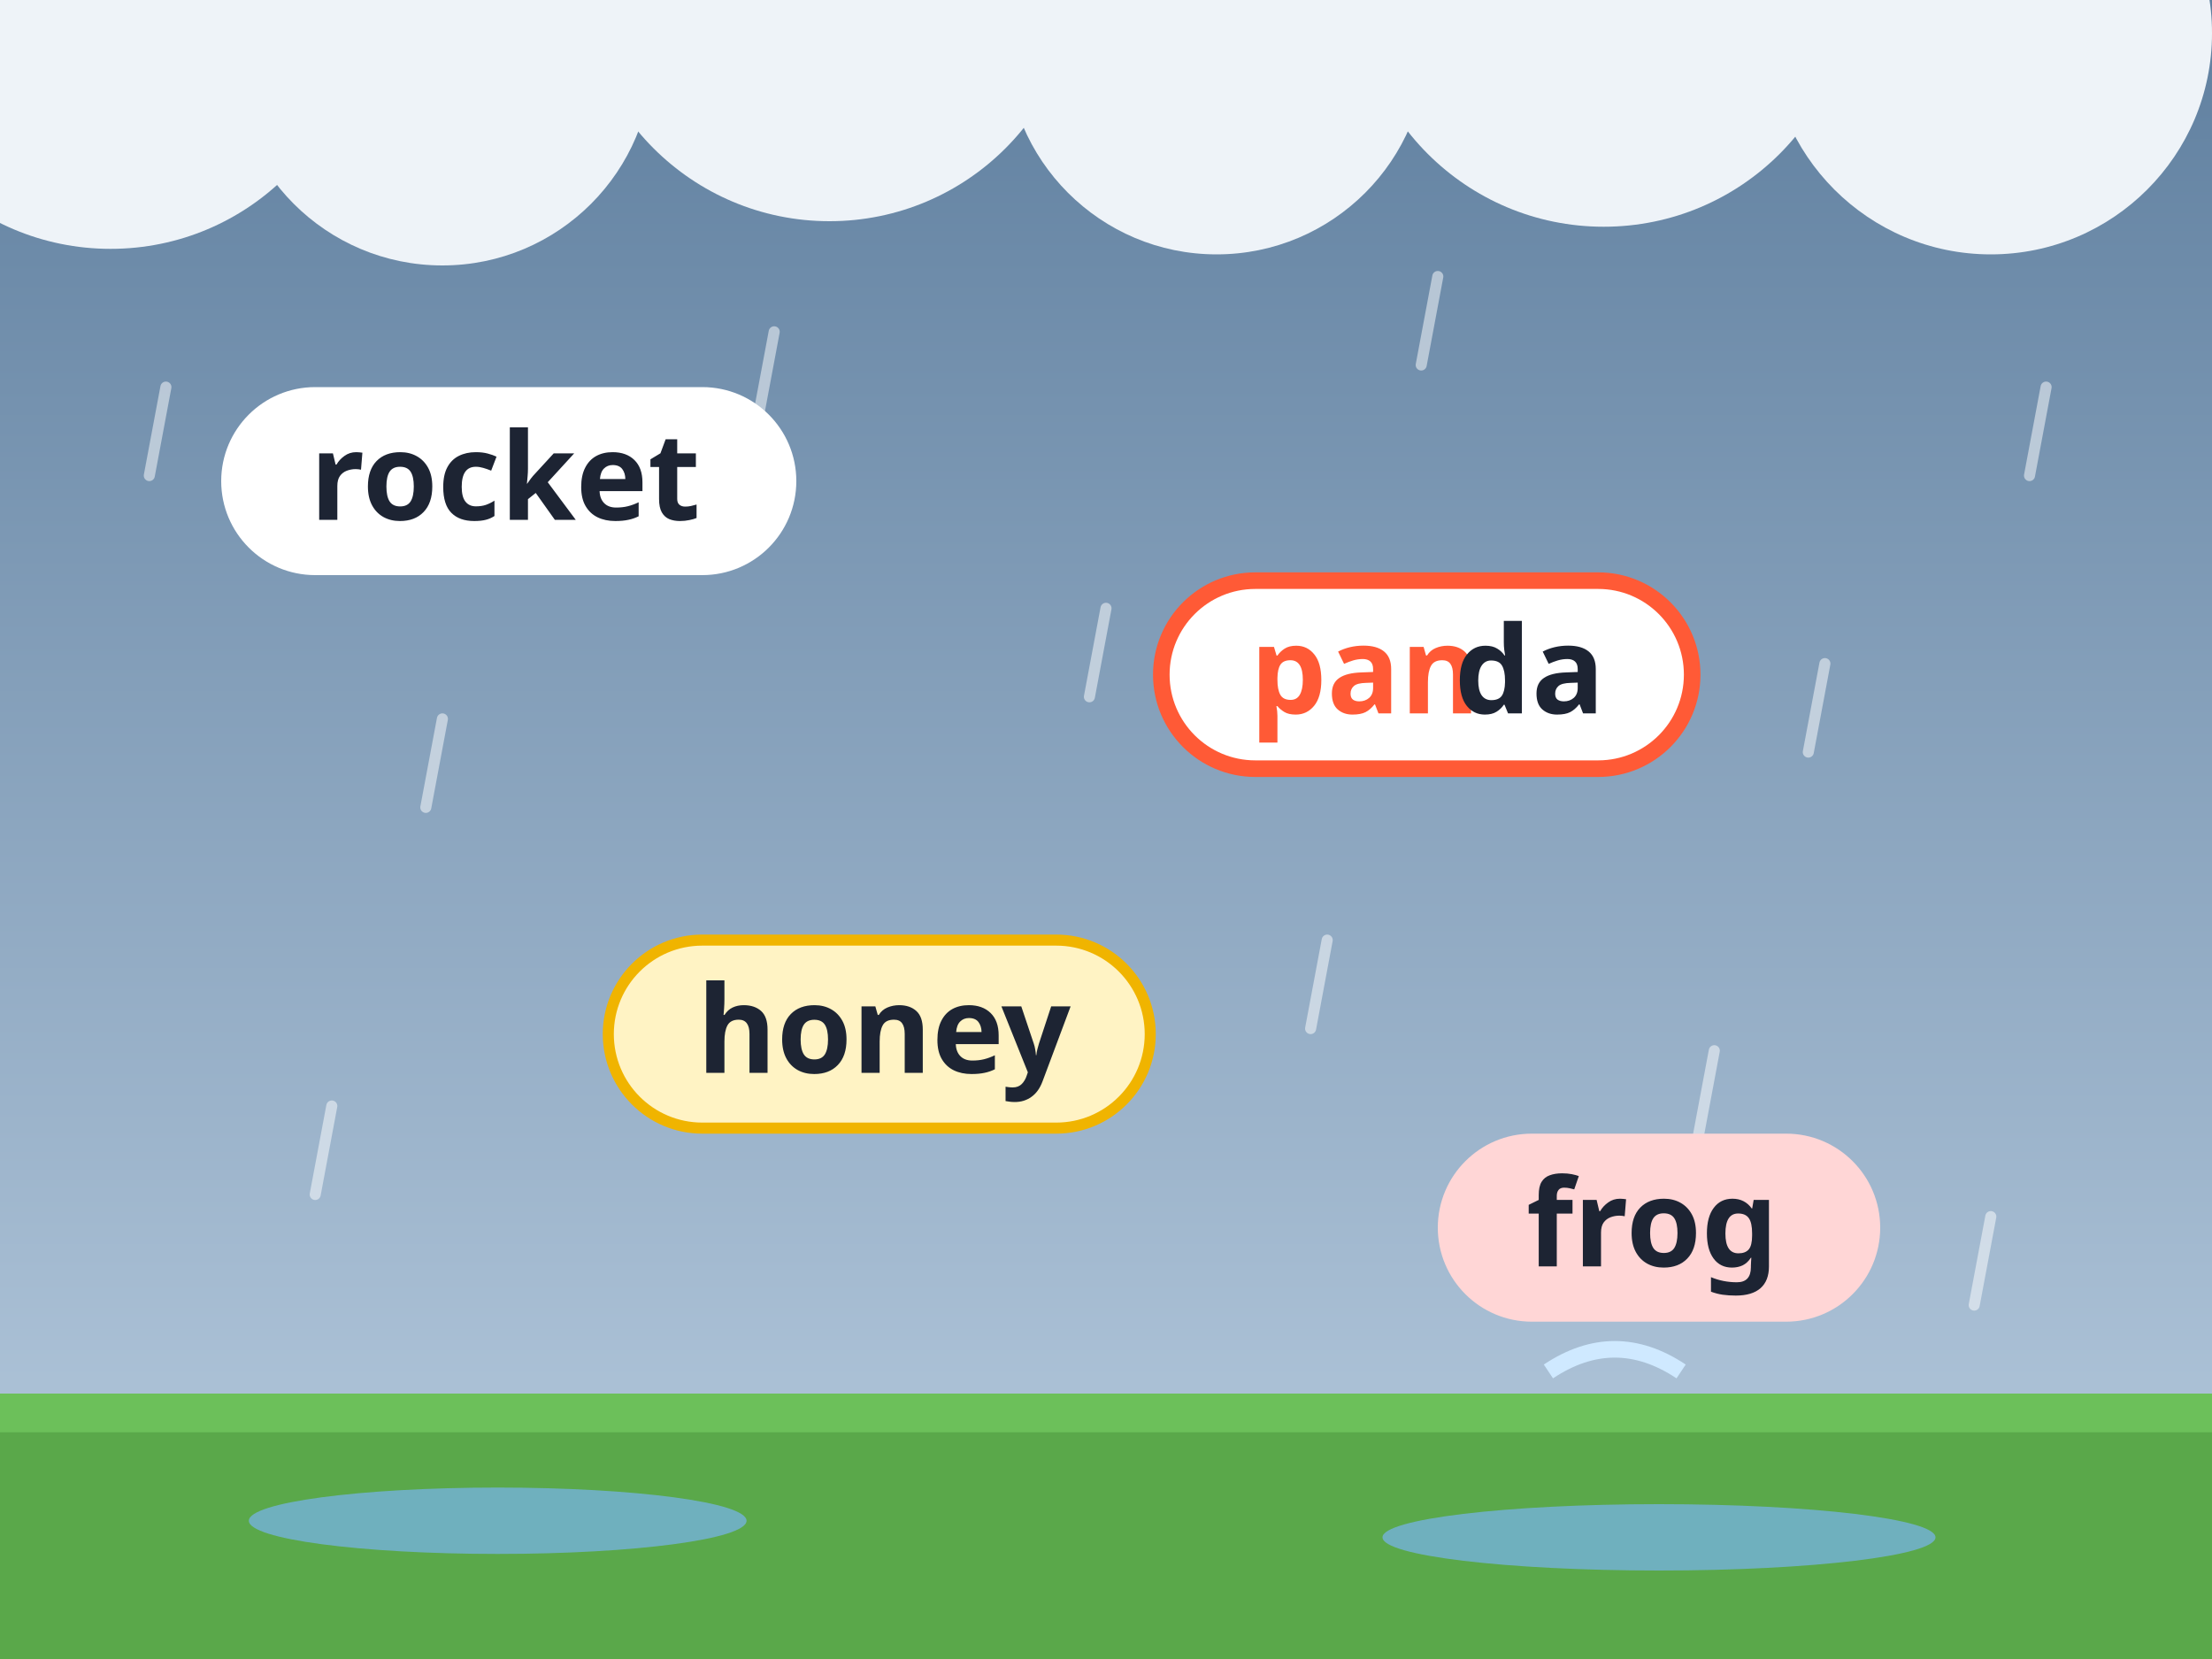
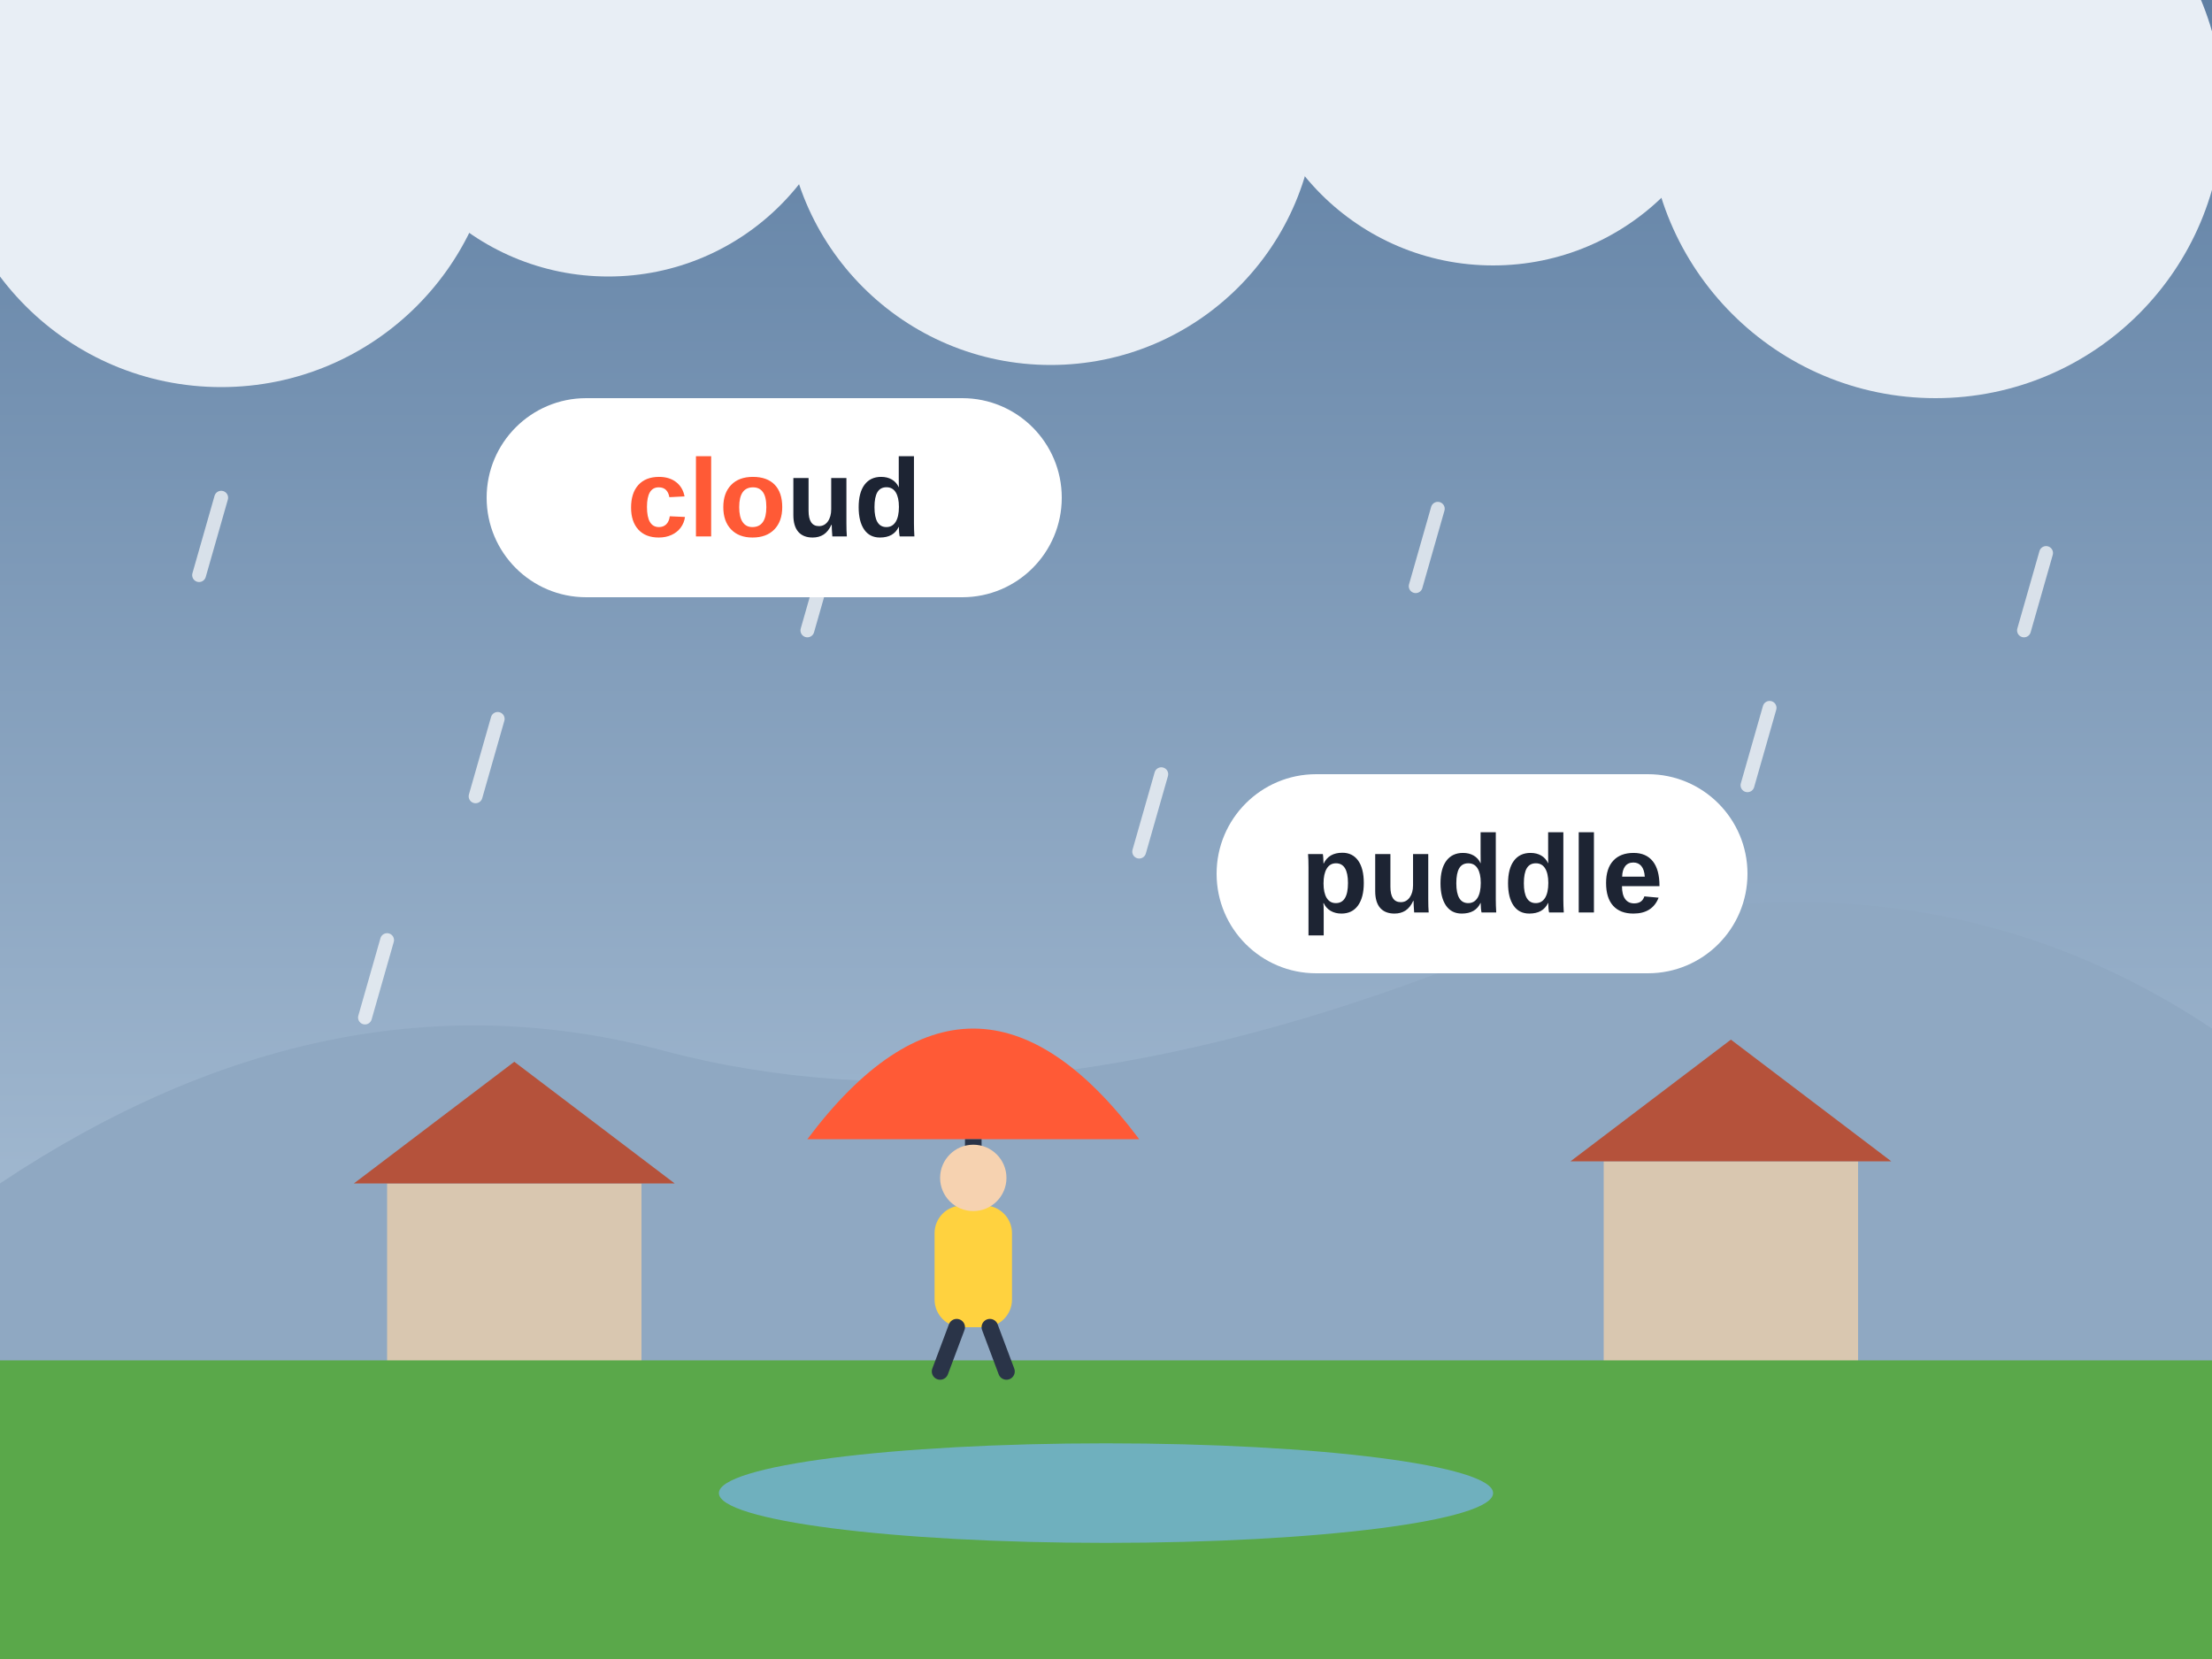
<svg xmlns="http://www.w3.org/2000/svg" viewBox="0 0 400 300">
  <defs>
-     <linearGradient id="s" x1="0" y1="0" x2="0" y2="1">
-       <stop offset="0" stop-color="#5f7f9f" />
+     <linearGradient id="k" x1="0" y1="0" x2="0" y2="1">
+       <stop offset="0" stop-color="#5f7fa3" />
      <stop offset="1" stop-color="#b9cde0" />
    </linearGradient>
  </defs>
-   <rect width="400" height="300" fill="url(#s)" />
-   <g stroke="#fff" stroke-opacity=".5" stroke-width="2" stroke-linecap="round">
-     <path d="M30 70l-3 16M80 130l-3 16M140 60l-3 16M200 110l-3 16M260 50l-3 16M330 120l-3 16M370 70l-3 16M60 200l-3 16M120 180l-3 16M310 190l-3 16M360 220l-3 16M240 170l-3 16" />
+   <rect width="400" height="300" fill="url(#k)" />
+   <g fill="#e8eef5">
+     <circle cx="40" cy="20" r="50" />
+     <circle cx="110" cy="6" r="44" />
+     <circle cx="190" cy="18" r="48" />
+     <circle cx="270" cy="4" r="44" />
+     <circle cx="350" cy="20" r="52" />
  </g>
-   <g fill="#eef3f8">
-     <circle cx="20" cy="0" r="45" />
-     <circle cx="80" cy="10" r="38" />
-     <circle cx="150" cy="-5" r="45" />
-     <circle cx="220" cy="8" r="38" />
-     <circle cx="290" cy="-4" r="45" />
-     <circle cx="360" cy="6" r="40" />
+   <g stroke="#fff" stroke-opacity=".7" stroke-width="2.5" stroke-linecap="round">
+     <path d="M40 90l-4 14" />
+     <path d="M90 130l-4 14" />
+     <path d="M150 100l-4 14" />
+     <path d="M210 140l-4 14" />
+     <path d="M260 92l-4 14" />
+     <path d="M320 128l-4 14" />
+     <path d="M370 100l-4 14" />
+     <path d="M70 170l-4 14" />
+     <path d="M300 180l-4 14" />
+     <path d="M120 200l-4 14" />
  </g>
-   <rect y="252" width="400" height="48" fill="#5aa84a" />
-   <rect y="252" width="400" height="7" fill="#6cc05a" />
-   <ellipse cx="90" cy="275" rx="45" ry="6" fill="#78b4f0" opacity=".7" />
-   <ellipse cx="300" cy="278" rx="50" ry="6" fill="#78b4f0" opacity=".7" />
-   <g font-family="sans-serif" font-weight="800" font-size="22">
-     <rect x="40" y="70" width="104" height="34" rx="17" fill="#fff" />
-     <text x="56" y="94" fill="#1d2433">rocket</text>
-     <rect x="210" y="105" width="96" height="34" rx="17" fill="#fff" stroke="#ff5a36" stroke-width="3" />
-     <text x="226" y="129" fill="#ff5a36">pan</text>
-     <text x="263" y="129" fill="#1d2433">da</text>
-     <rect x="110" y="170" width="98" height="34" rx="17" fill="#fff3c4" stroke="#f0b400" stroke-width="2" />
-     <text x="126" y="194" fill="#1d2433">honey</text>
-     <rect x="260" y="205" width="80" height="34" rx="17" fill="#ffd6d6" />
-     <text x="276" y="229" fill="#1d2433">frog</text>
+   <path d="M0 214q60-40 120-24t140-14 140 10v114H0z" fill="#8fa8c2" />
+   <g>
+     <rect x="70" y="214" width="46" height="34" fill="#d9c7b0" />
+     <path d="M64 214l29-22 29 22z" fill="#b5523b" />
+     <rect x="290" y="210" width="46" height="38" fill="#d9c7b0" />
+     <path d="M284 210l29-22 29 22z" fill="#b5523b" />
  </g>
-   <path d="M280 248q12-8 24 0" stroke="#cfe9ff" stroke-width="3" fill="none" />
+   <rect y="246" width="400" height="54" fill="#5aa84a" />
+   <ellipse cx="200" cy="270" rx="70" ry="9" fill="#78b4f0" opacity=".7" />
+   <g>
+     <rect x="88" y="72" width="104" height="36" rx="18" fill="#fff" />
+     <text x="140" y="97" text-anchor="middle" font-family="Arial Rounded MT Bold,Arial,sans-serif" font-weight="900" font-size="20" fill="#1d2433">
+       <tspan fill="#ff5a36">clo</tspan>ud</text>
+     <rect x="220" y="140" width="96" height="36" rx="18" fill="#fff" />
+     <text x="268" y="165" text-anchor="middle" font-family="Arial Rounded MT Bold,Arial,sans-serif" font-weight="900" font-size="20" fill="#1d2433">puddle</text>
+   </g>
+   <g transform="translate(176 200)">
+     <path d="M-30 6q30-40 60 0z" fill="#ff5a36" />
+     <path d="M0 6v34" stroke="#2a3448" stroke-width="3" />
+     <rect x="-7" y="18" width="14" height="22" rx="5" fill="#ffd23f" />
+     <circle cx="0" cy="13" r="6" fill="#f6d2b0" />
+     <path d="M-3 40l-3 8M3 40l3 8" stroke="#2a3448" stroke-width="3" stroke-linecap="round" />
+   </g>
</svg>
